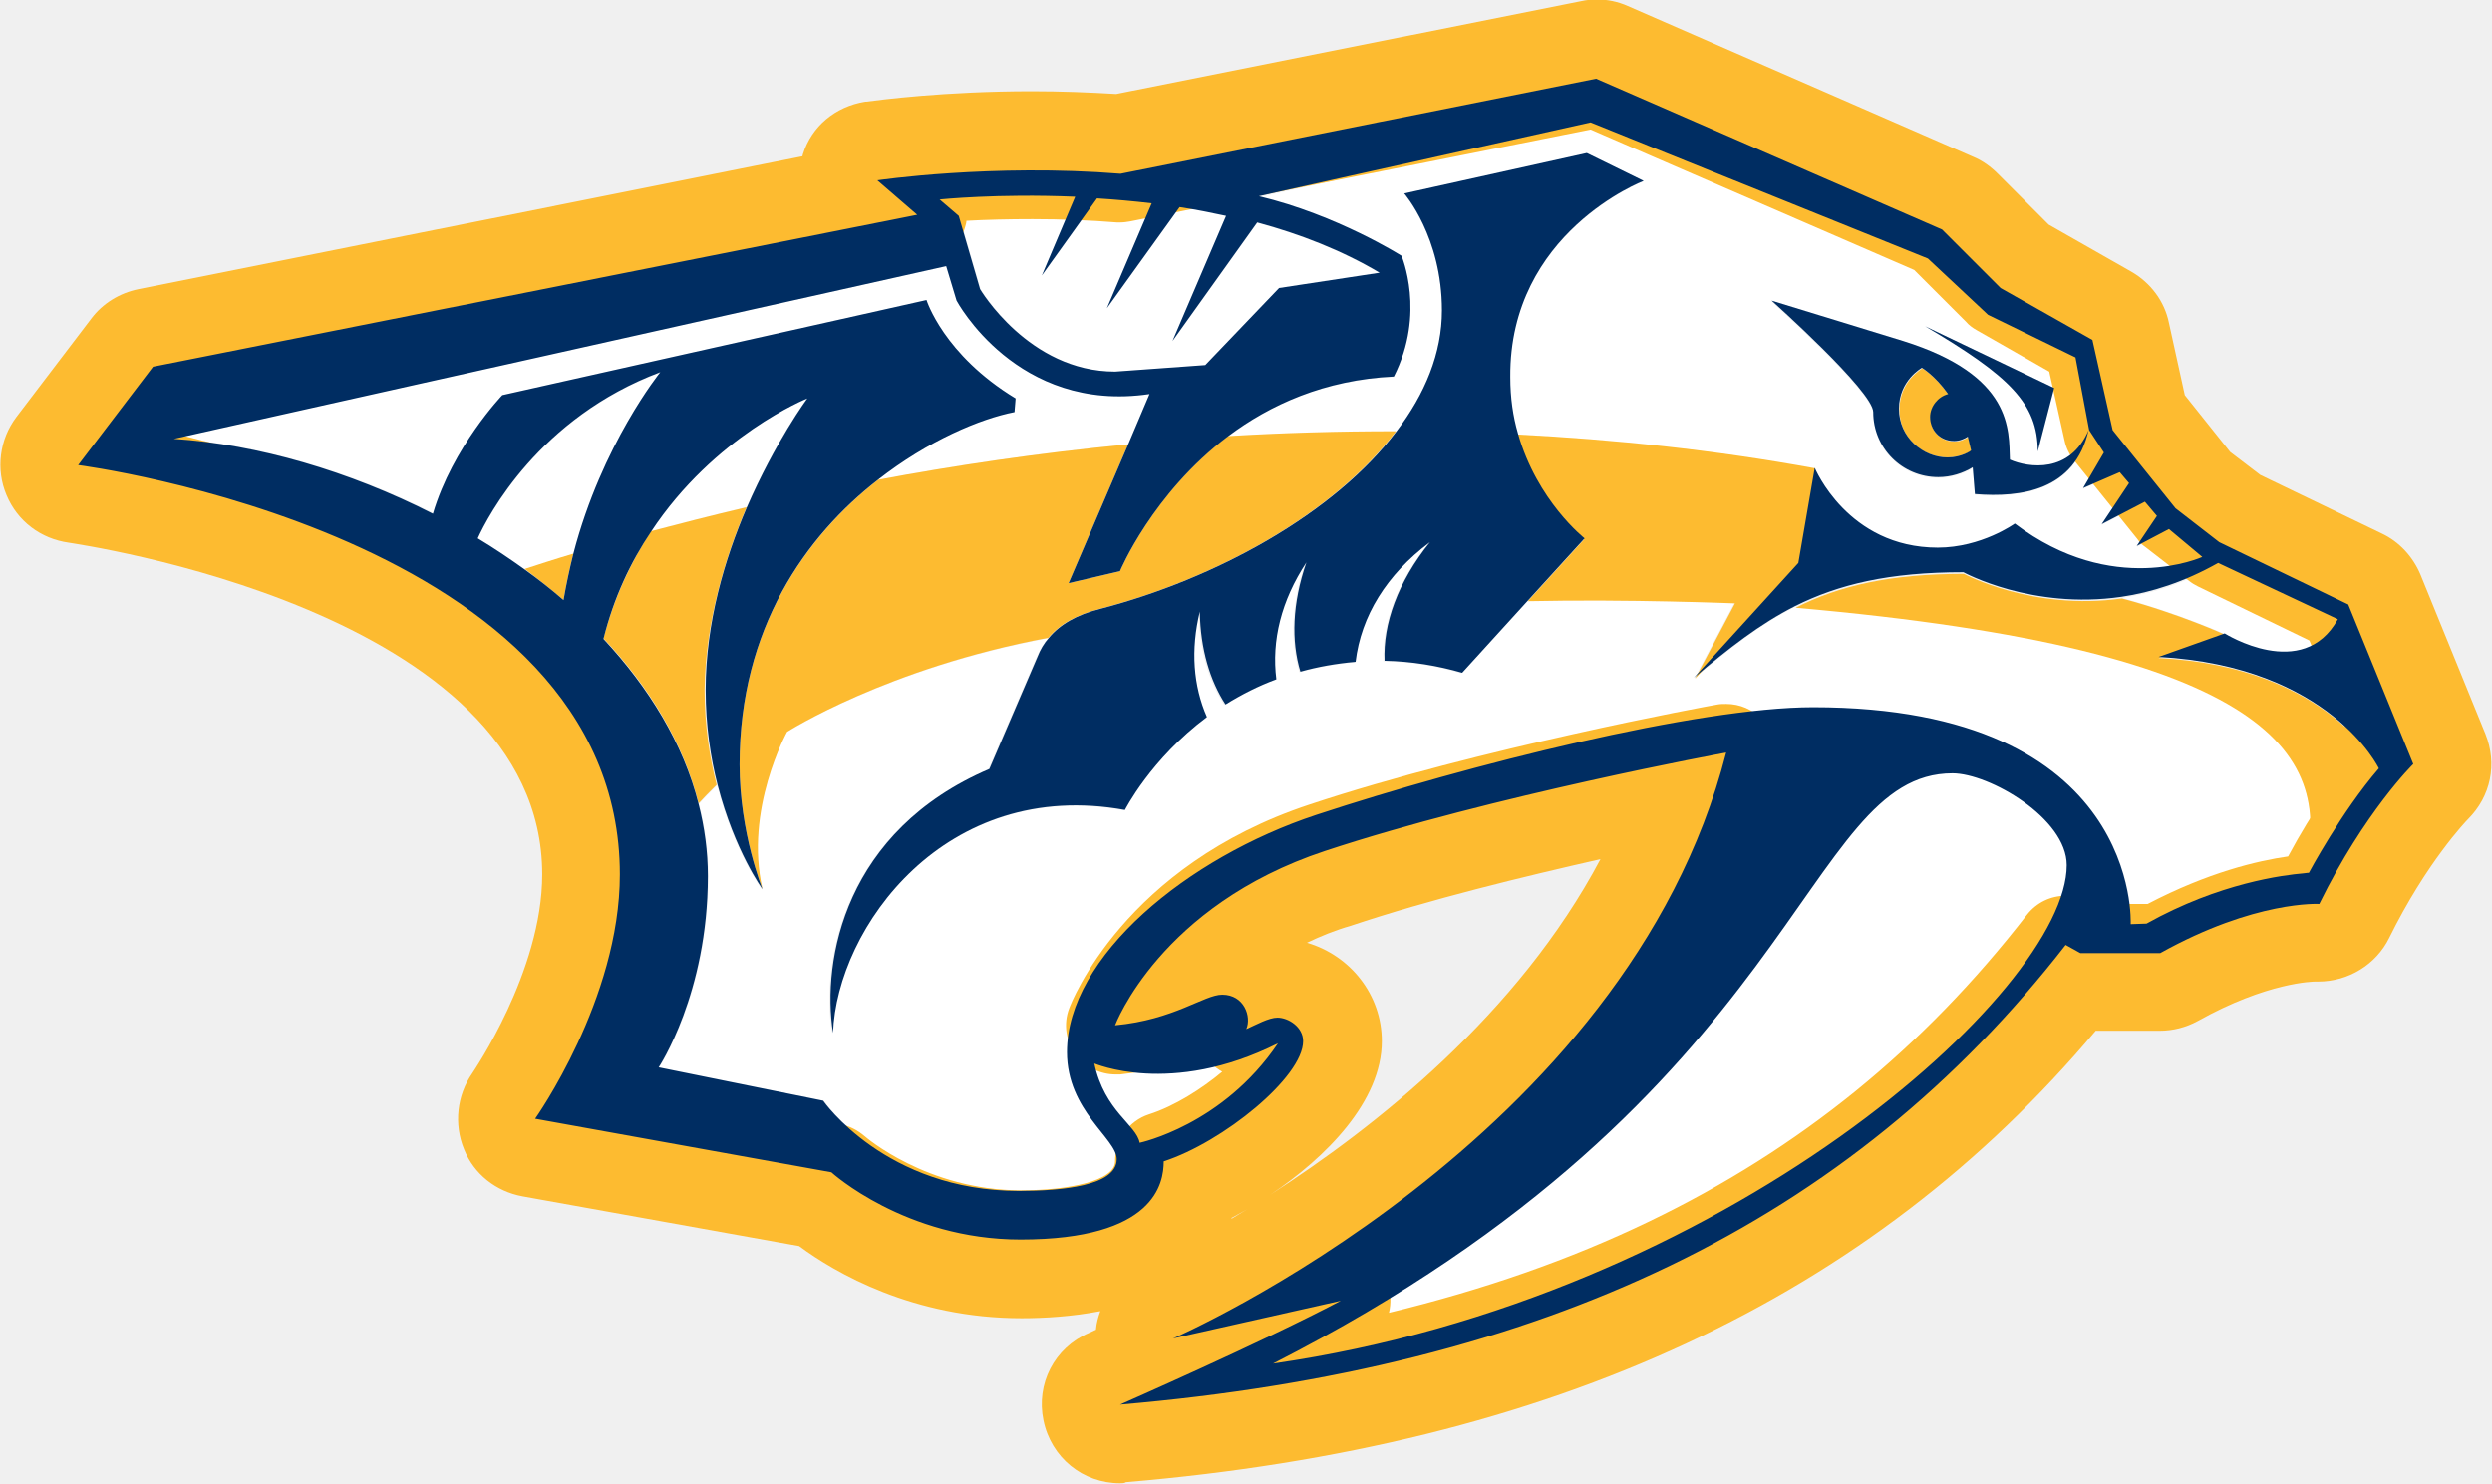
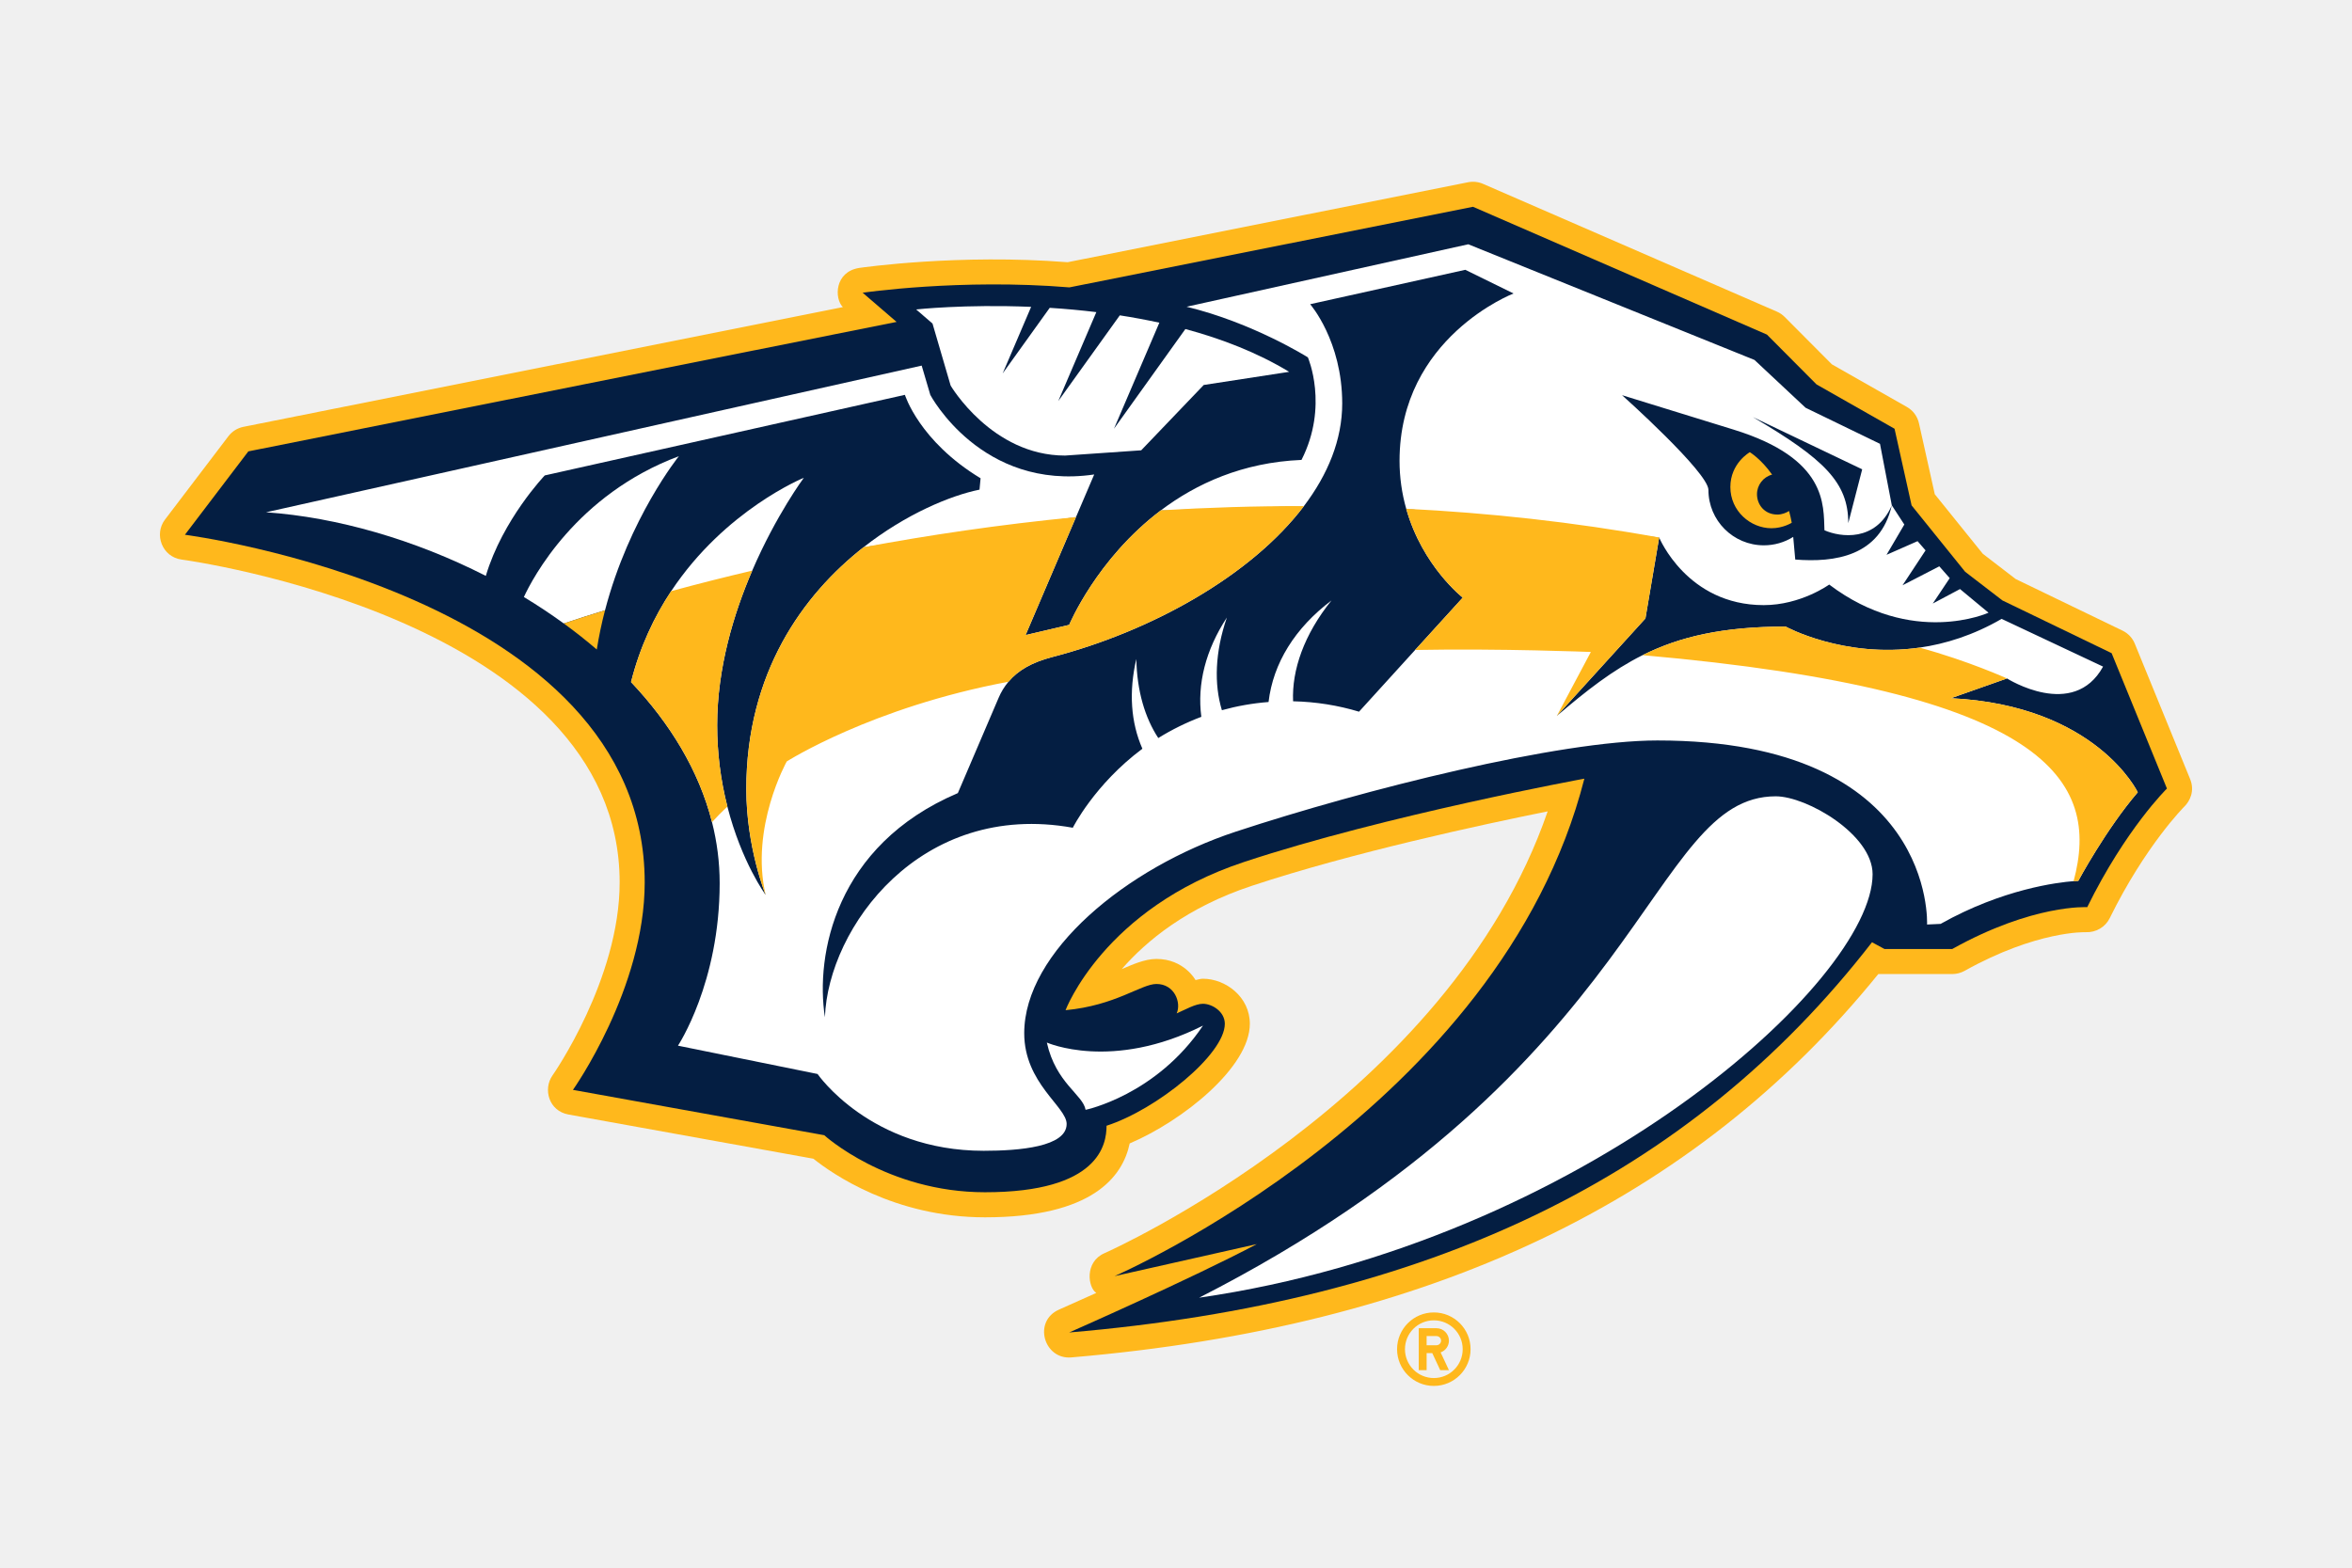
- <svg xmlns="http://www.w3.org/2000/svg" version="1.1" id="Layer_1" x="0px" y="0px" width="455.9px" height="271.4px" viewBox="0 0 455.9 271.4" style="enable-background:new 0 0 455.9 271.4;" xml:space="preserve">
-   <style type="text/css">
- 	.st0{fill:#FFFFFF;}
- 	.st1{fill:#FDBB30;}
- 	.st2{fill:#002D62;}
- </style>
-   <g id="g236" transform="translate(-0.00110587,-0.00100621)">
-     <path id="path244" class="st0" d="M147.7,72.8c0,0-16.9,6.9-28.6,24.4c5.3-1.4,11.1-2.9,17.5-4.4   C141.8,80.8,147.7,72.8,147.7,72.8" />
-     <path id="path246" class="st0" d="M388.2,109.4c10.6,2.9,18.8,6.6,18.8,6.6s14.3,9.1,20.7-2.6   l-21.9-10.3C399.7,106.8,393.7,108.6,388.2,109.4" />
-     <path id="path248" class="st0" d="M91.9,72.3l77.6-17.4c0,0,3.1,10,16.3,18l-0.2,2.5   c-6.1,1.2-15.8,5.2-25,12.4c13.9-2.6,29.2-4.9,45.8-6.5l3.9-9.2C186,75.7,175,55,175,55l-1.9-6.3L31.9,80.2   c15.2,1.1,32,5.9,47.4,13.7C82.9,81.8,91.9,72.3,91.9,72.3" />
-     <path id="path250" class="st0" d="M328.5,111c-6.5,3.2-12.1,7.7-18.5,13.1l7.3-13.8   c0,0-19.3-0.8-37.9-0.4l-12.1,13.3c-4.5-1.4-9.3-2.1-14.2-2.2c-0.3-6.7,2.4-14.4,8.3-21.7c-7.8,5.9-12.6,13.5-13.6,21.9   c-3.4,0.3-6.8,0.9-10.1,1.8c-1.7-5.6-1.5-12.5,1.1-20c-4.6,7-6.4,14.3-5.5,21.4c-3.2,1.2-6.3,2.8-9.3,4.6c-2.9-4.3-4.6-10.1-4.7-17   c-1.6,7.1-1.2,13.7,1.3,19.3c-10.3,7.7-15,17-15,17c-32.8-5.9-52.7,21.6-53.4,40.8c-2.1-13.4,2.2-37,28.6-48.3l8.8-20.5   c0.6-1.3,1.3-2.5,2.1-3.5c-29.5,5.5-47.8,17.2-47.8,17.2s-7.9,14.2-4.5,28.8c0,0-5.2-7.1-8.2-19.1c-1.3,1.3-2.5,2.4-3.3,3.4   c1.1,4.3,1.7,8.6,1.7,13.2c0,21.5-9,35-9,35l30.1,6.1c0,0,11.4,16.6,35.8,16.6c7.7,0,17.9-0.9,17.9-5.8c0-3.7-9.1-8.8-9.1-19.6   c0-17.5,22-35.7,45.6-43.4c27.6-9.1,69.7-19.7,90.9-19.7c60.1,0,58.1,39.7,58.1,39.7l2.9-0.1c13.4-7.5,25.2-8.9,28.7-9.2   C427.2,138.2,416.2,118.7,328.5,111" />
-     <path id="path252" class="st0" d="M255,69c-12.7,0.5-22.7,5.1-30.3,10.9   c10-0.6,20.3-0.9,30.8-0.9c5.2-6.8,8.3-14.3,8.3-22.1c0-13.5-6.9-21.4-6.9-21.4l33.4-7.4l10.4,5.1c0,0-24.6,9.4-24.6,36.1   c0,3.8,0.6,7.2,1.4,10.3c17.7,0.9,35.9,2.8,54.5,6.2c0,0,6,14.6,22.5,14.6c8,0,14.1-4.4,14.1-4.4c17.9,13.5,34.3,6.1,34.3,6.1   l-6.1-5.1l-5.9,3.1l3.6-5.5l-2.2-2.6l-7.9,4.1l5-7.5l-1.7-2l-6.7,2.9l3.8-6.5l-2.7-4.1c-2.5,11-12.4,12.3-20.8,11.7l-0.4-4.9   c-1.8,1.1-4,1.8-6.3,1.8c-6.6,0-11.9-5.3-11.9-11.9c0-3.8-18.6-20.4-18.6-20.4l24.1,7.4c20.2,6.2,19.3,16.2,19.5,21.7   c3.4,1.5,11.1,2.6,14.5-5.4l-2.5-13.3l-16-7.8l-11-10.3l-61.7-24.9l-60.7,13.5c14.3,3.4,26.1,10.9,26.1,10.9S260.9,57.3,255,69    M375.8,71l-3,11.6c0-8.8-5.2-13.8-20.6-22.9L375.8,71z" />
-     <path id="path254" class="st0" d="M87.4,98.5c3,1.8,5.8,3.7,8.6,5.7c2.5-0.8,5.5-1.8,8.9-2.8   c5.2-20,15.9-33.2,15.9-33.2C98.7,76.4,89.3,94.5,87.4,98.5" />
-     <path id="path256" class="st0" d="M179.4,52.9c0,0,8.9,15.1,24.7,15.1l16.4-1.1l13.5-14.1   l18.4-2.8c-6.8-4.1-14.5-7.1-22.4-9.2l-15.4,21.5l9.8-22.9c-2.9-0.6-5.7-1.1-8.5-1.6l-13.3,18.5l8.2-19.2c-3.5-0.4-6.8-0.7-10-0.9   l-10.1,14.1l6.1-14.4c-14.3-0.6-24.8,0.6-24.8,0.6l3.5,3L179.4,52.9L179.4,52.9z" />
-     <path id="path258" class="st0" d="M200.1,194.5c1.9,8.8,7.8,11.2,8.4,14.5   c0,0,15.2-3.1,25.3-18.2C214.1,200.8,200.1,194.5,200.1,194.5" />
-   </g>
-   <g id="g260" transform="translate(-0.00110587,-0.00100621)">
-     <path class="st0" d="M198,260.6l32.2-16.5c57-29.1,79.5-61.2,94.4-82.5c10.7-15.2,18.4-26.2,32.5-26.2c9,0,26.9,9.9,26.9,22.8   c0,14.2-17.3,35.7-44.1,54.7c-17.9,12.7-55.5,35.2-106.2,42.5L198,260.6z M357.2,147.5c-7.5,0-12.7,6.9-22.7,21.1   c-12.2,17.4-29.4,41.8-64.9,66.3c29.3-9.5,51.2-23,63.5-31.7c25.6-18.2,39-36.4,39-44.9c0-1.4-1.7-4.1-5.4-6.7   C362.7,148.7,358.7,147.5,357.2,147.5z" />
-     <path id="path268" class="st0" d="M378.1,158.3c0-8.6-14.2-16.8-20.9-16.8   c-27.5,0-27.2,58.5-124.2,108.1C315.6,237.6,378.1,181.3,378.1,158.3" />
-     <path class="st1" d="M204.9,271.4c-6.8,0-12.6-4.7-14-11.5c-1.4-6.7,2-13.3,8.3-16l1.3-0.6c0.1-1.2,0.4-2.3,0.8-3.4   c-5.2,1-10.3,1.3-14.4,1.3c-19.8,0-34.1-8.3-40.7-13.2l-50.6-9.1c-4.9-0.9-8.9-4.1-10.7-8.6c-1.9-4.6-1.3-9.9,1.5-13.9   c0.1-0.2,12.8-18.6,12.8-36.4c0-48.5-85.7-60.5-86.6-60.7c-5.1-0.7-9.4-3.9-11.4-8.7c-2-4.7-1.3-10.2,1.8-14.3l13.7-18   c2.1-2.8,5.2-4.7,8.7-5.4l121.4-24.3c0-0.1,0.1-0.3,0.1-0.4c1.6-5.1,5.9-8.7,11.4-9.6c0.1,0,0.1,0,0.2,0c2.3-0.3,14.3-1.9,30.3-1.9   c5.3,0,10.4,0.2,15.4,0.5l85.1-17c0.9-0.2,1.9-0.3,2.8-0.3c2,0,3.9,0.4,5.7,1.2L361,28.7c1.7,0.7,3.2,1.8,4.5,3.1l9.3,9.3l15.1,8.6   c3.5,2,6.1,5.4,6.9,9.4l2.9,13.2l8.3,10.4l5.5,4.2l22.2,10.7c3.2,1.5,5.7,4.2,7.1,7.5l11.9,29.2c2.2,5.5,1,11.4-3.2,15.6   c0,0,0,0,0,0c-0.3,0.3-7.6,7.9-14.4,21.7c-2.4,4.9-7.5,8-13,8l0,0c-0.2,0-0.4,0-0.5,0c-0.4,0-8.8,0.1-21.5,7.2   c-2.2,1.2-4.6,1.8-7,1.8h-11.7c-41.1,48.9-99.2,76-177.4,82.6C205.7,271.4,205.3,271.4,204.9,271.4z M253,233.2   c0.3,0.5,0.6,1,0.8,1.6c0.7,1.8,0.7,3.7,0.3,5.4c17.3-4.2,33.1-9.7,47.6-16.7c27.6-13.3,50.2-31.7,69.1-56.1   c1.8-2.3,4.4-3.5,7.1-3.5c1.5,0,2.9,0.4,4.3,1.1l0.7,0.4h10c11.1-5.8,20.1-7.9,25.7-8.7c4.6-8.6,9.2-14.8,12.4-18.7l-8.5-20.8   l-20.4-9.9c-0.6-0.3-1.1-0.6-1.6-1l-8-6.2c-0.6-0.4-1.1-0.9-1.5-1.5l-11.5-14.3c-0.9-1.1-1.5-2.3-1.8-3.7l-2.8-12.6l-13.3-7.6   c-0.7-0.4-1.4-0.9-1.9-1.5l-9.5-9.5l-59.2-25.7l-84.2,16.8c-0.6,0.1-1.2,0.2-1.8,0.2c-0.2,0-0.5,0-0.7,0   c-4.9-0.4-10.1-0.6-15.4-0.6c-4.4,0-8.5,0.1-12.1,0.3c0,0.3-0.1,0.7-0.2,1c-0.9,3.3-3.6,5.9-6.9,6.5L33.1,75.3l-2.8,3.7   c9.9,2.2,23.5,6,37.2,12.1c35.9,15.9,54.9,39.8,54.9,69c0,14.7-5.5,28.7-10.2,38.1l41.5,7.5c1.7,0.3,3.2,1.1,4.5,2.2   c0.1,0.1,11.4,9.9,28.6,9.9c8.6,0,17.2-1.7,17.2-5.3c0-3.9,2.5-7.4,6.2-8.6c4.7-1.5,9.7-4.7,13.4-7.8c-0.7-0.4-1.4-0.9-2-1.5   c-0.6-0.6-1-1.2-1.4-1.9c-3.6,1.5-8.6,3.2-15.3,3.9c-0.3,0-0.6,0-0.8,0c-2.8,0-5.4-1.3-7.2-3.5c-1.9-2.5-2.4-5.7-1.3-8.6   c0.4-1.1,10.1-26.1,44-37.3c30.7-10.2,72.8-18,74.6-18.3c0.5-0.1,1.1-0.1,1.6-0.1c2.5,0,4.9,1,6.6,2.9c2.1,2.2,2.9,5.4,2.1,8.4   C313.4,183.9,279.6,214.9,253,233.2z M225.3,223c1.3-0.8,2.6-1.6,4-2.4c-1.3,0.8-2.7,1.5-3.9,2.2   C225.3,222.8,225.3,222.9,225.3,223z M239.1,172.5c7.9,2.3,13.7,9.5,13.7,18c0,11-10.2,21.3-20.4,28.1   c19.1-12.3,45.3-32.9,60.4-61.4c-14.1,3.2-31.4,7.4-45.7,12.2C244.3,170.2,241.6,171.3,239.1,172.5z" />
-     <path id="path270" class="st1" d="M434.6,108.6c-0.5-1.2-1.4-2.2-2.6-2.8l-23-11.1l-7.1-5.5   l-10.3-12.8L388,61.1c-0.3-1.5-1.3-2.8-2.6-3.5l-16.2-9.2l-10.2-10.2c-0.5-0.5-1-0.9-1.7-1.1L294.1,9.4c-1-0.4-2.1-0.6-3.2-0.3   l-86.3,17.2c-23.5-1.8-44.1,1.1-45,1.2c-5.3,0.9-5.3,6.6-3.5,8.4L27,61.8c-1.3,0.3-2.4,1-3.2,2l-13.7,18c-2.4,3.2-0.6,8.1,3.6,8.6   c0.9,0.1,94.4,12.9,94.4,69.6c0,20.9-14.3,41.4-14.5,41.6c-2.1,2.9-0.8,7.7,3.4,8.4l52.8,9.5c4,3.2,17.4,12.6,37,12.6   c23.1,0,29.7-8.8,31.2-15.9c11.5-4.9,25.9-16.5,25.9-25.8c0-5.8-5.2-9.7-10.1-9.7c-0.6,0-1.1,0.2-1.6,0.3c0,0-2.5-4.6-8.4-4.6   c-2.5,0-5.3,1.3-7.5,2.2c5.3-6.1,14-13.3,28-18c21.6-7.2,49.7-13.2,63.8-16c-21.4,62.2-94.7,94.9-95.5,95.2   c-4.4,1.9-3.6,7.4-1.8,8.6l-8,3.6c-5.7,2.5-3.3,10.8,2.6,10.3c77.4-6.6,134.3-33.7,173.9-82.6h15.9c0.9,0,1.8-0.2,2.6-0.7   c15.6-8.7,26.1-8.4,26.2-8.4c2.1,0.1,4.2-1.1,5.1-3c7.7-15.7,16-24,16.1-24.1c1.1-1.2,2.3-3.3,1.2-5.9L434.6,108.6z M424.3,165.4   c0,0-11.6-0.7-29.1,9h-14.6l-2.7-1.5c-39.5,50.9-95.7,77.5-173,84.1c0,0,26.2-11.5,40.4-19l-30.7,6.9c0,0,83.1-36,101.2-107.2   c0,0-42.9,7.9-73.4,18c-30.2,10-38.4,31.9-38.4,31.9c10.8-1,16.3-5.6,19.6-5.6c3.9,0,5.4,4,4.4,6.3c1.8-0.8,4-2.1,5.7-2.1   c2,0,4.7,1.7,4.7,4.3c0,6.6-14.7,18.5-25.5,22c0,4-1.6,14.3-26.2,14.3c-21.2,0-34.6-12.3-34.6-12.3L98,204.7   c0,0,15.5-21.8,15.5-44.7c0-62.2-99.1-74.9-99.1-74.9l13.7-18l139.7-27.9l-7.3-6.3c0,0,21.1-3.1,44.6-1.1l87-17.4l63.3,27.5   L366,52.7l16.8,9.5l3.7,16.5L398,93.1l8,6.2l23.5,11.4l11.9,29.2C441.5,139.8,432.6,148.5,424.3,165.4" />
-   </g>
-   <g id="g272" transform="translate(-0.00110587,-0.00100621)">
-     <path id="path280" class="st1" d="M407,116.1c0,0-8.3-3.8-18.8-6.6c-16.4,2.3-28.9-4.5-28.9-4.5   c-13.6,0-22.9,2.2-30.8,6.2c87.7,7.7,98.7,27.1,92.9,48.7c0.7-0.1,1-0.1,1-0.1s5.9-11.1,12.8-19.1c0,0-8.9-18.7-40.3-20.3   L407,116.1L407,116.1z" />
-     <path id="path282" class="st1" d="M136.6,92.8c-6.3,1.5-12.2,3-17.5,4.4   c-3.6,5.5-6.7,12-8.7,19.6c8.4,8.9,14.6,19.1,17.4,30.2c0.8-0.9,2-2.1,3.3-3.4c-1.3-5-2.2-10.9-2.2-17.5   C129.1,113.8,132.6,102.1,136.6,92.8" />
-     <path id="path284" class="st1" d="M332.1,85.7c-18.6-3.4-36.8-5.3-54.5-6.2   c3.5,12.4,12.2,19.2,12.2,19.2l-10.3,11.3c18.5-0.4,37.9,0.4,37.9,0.4l-7.3,13.8l19.1-21L332.1,85.7z" />
-     <path id="path286" class="st1" d="M204.9,104.5l-9.4,2.2l10.9-25.4c-16.5,1.6-31.9,3.9-45.8,6.5   c-13.1,10.3-25.3,27.1-25.3,52.1c0,12.5,4.2,22.8,4.2,22.8c-3.4-14.5,4.5-28.8,4.5-28.8s18.3-11.7,47.8-17.2   c2.1-2.5,5.1-4.2,9.4-5.3c21.2-5.5,42.8-17.4,54.2-32.5c-10.6,0-20.9,0.3-30.8,0.9C210.8,90.3,204.9,104.5,204.9,104.5" />
-     <path id="path288" class="st1" d="M103.1,109.8c0.5-2.9,1.1-5.8,1.8-8.5c-3.4,1-6.4,2-8.9,2.8   C98.5,106,100.9,107.9,103.1,109.8" />
-     <path id="path290" class="st1" d="M356.3,83.7c2.5,0,4.4-1.2,4.4-1.2c-0.2-0.9-0.4-1.7-0.6-2.5   c-0.6,0.4-1.5,0.8-2.5,0.8c-2.7,0-4.4-2.1-4.4-4.4c0-2,1.3-3.7,3.3-4.2c-2.4-3.4-4.8-4.8-4.8-4.8s-4.2,2.3-4.2,7.5   C347.4,80,351.7,83.7,356.3,83.7" />
-     <path id="path292" class="st2" d="M406,99.2l-8-6.2l-11.5-14.3l-3.7-16.5L366,52.7l-10.7-10.7   L292,14.4l-87,17.4c-23.5-1.9-44.5,1.2-44.5,1.2l7.3,6.3L28,67.1l-13.7,18c0,0,99.1,12.8,99.1,74.9c0,22.9-15.5,44.7-15.5,44.7   l54.2,9.8c0,0,13.5,12.3,34.6,12.3c24.6,0,26.2-10.3,26.2-14.3c10.8-3.5,25.5-15.4,25.5-22c0-2.6-2.7-4.3-4.7-4.3   c-1.6,0-3.9,1.3-5.7,2.1c1-2.3-0.4-6.3-4.4-6.3c-3.3,0-8.8,4.6-19.6,5.6c0,0,8.2-21.9,38.4-31.9c30.5-10.1,73.4-18,73.4-18   c-18.2,71.2-101.2,107.2-101.2,107.2l30.7-6.9c-14.2,7.5-40.4,19-40.4,19c77.3-6.6,133.5-33.2,173-84.1l2.7,1.5h14.6   c17.4-9.7,29.1-9,29.1-9c8.3-16.9,17.2-25.6,17.2-25.6l-11.9-29.2L406,99.2z M196.7,36l-6.1,14.4l10.1-14.1c3.2,0.2,6.6,0.5,10,0.9   l-8.2,19.2l13.3-18.5c2.8,0.4,5.7,1,8.5,1.6l-9.8,22.9L230,40.7c7.8,2.1,15.5,5.1,22.4,9.2l-18.4,2.8l-13.5,14.1L204,68   c-15.8,0-24.7-15.1-24.7-15.1l-3.9-13.4l-3.5-3C172,36.5,182.4,35.4,196.7,36 M103.1,109.8c-2.3-2-4.6-3.8-7.1-5.6   c-2.8-2-5.6-3.9-8.6-5.7c1.8-4,11.2-22.1,33.4-30.4c0,0-10.7,13.2-15.9,33.2C104.2,104.1,103.6,106.9,103.1,109.8 M233.8,190.9   c-10.1,15-25.3,18.2-25.3,18.2c-0.6-3.3-6.4-5.7-8.3-14.5C200.1,194.5,214.1,200.8,233.8,190.9 M232.9,249.5   C330,200,329.6,141.5,357.2,141.5c6.7,0,20.9,8.2,20.9,16.8C378.1,181.3,315.6,237.6,232.9,249.5 M435.2,140.6   c-6.9,8-12.8,19.1-12.8,19.1s-0.4,0-1,0.1c-3.5,0.3-15.3,1.7-28.7,9.2l-2.9,0.1c0,0,2-39.7-58.1-39.7c-21.2,0-63.3,10.6-90.9,19.7   c-23.6,7.8-45.6,25.9-45.6,43.4c0,10.8,9.1,15.8,9.1,19.6c0,4.9-10.1,5.8-17.9,5.8c-24.4,0-35.8-16.5-35.8-16.5l-30.1-6.1   c0,0,9-13.5,9-35c0-4.5-0.6-8.9-1.7-13.2c-2.8-11.1-9.1-21.3-17.4-30.2c1.9-7.6,5-14.1,8.7-19.6c11.6-17.6,28.6-24.4,28.6-24.4   s-5.9,8-11.1,20c-4,9.3-7.5,21-7.5,33.3c0,6.6,0.9,12.5,2.2,17.5c3.1,12,8.2,19,8.2,19s-4.2-10.3-4.2-22.8   c0-25,12.2-41.9,25.3-52.1c9.2-7.2,18.8-11.2,25-12.4l0.2-2.5c-13.2-8-16.3-18-16.3-18L91.9,72.3c0,0-9.1,9.5-12.7,21.7   c-15.3-7.8-32.1-12.7-47.4-13.7l141.3-31.6L175,55c0,0,11,20.7,35.3,17.1l-3.9,9.2l-10.9,25.4l9.4-2.2c0,0,5.9-14.2,19.8-24.7   c7.6-5.7,17.6-10.3,30.3-10.9c5.9-11.6,1.4-22.1,1.4-22.1s-11.8-7.5-26.1-10.9l60.7-13.5l61.7,24.9l11,10.3l16,7.8l2.5,13.3   l2.7,4.1l-3.8,6.5l6.7-2.9l1.7,2l-5,7.5l7.9-4.1l2.2,2.6l-3.7,5.5l5.9-3.1l6.1,5.1c0,0-16.4,7.5-34.3-6.1c0,0-6.1,4.4-14.1,4.4   c-16.5,0-22.5-14.6-22.5-14.6l-3,17.4l-19.1,21c6.4-5.4,12-9.8,18.5-13.1c8-4,17.2-6.2,30.8-6.2c0,0,12.5,6.9,28.9,4.5   c5.5-0.8,11.5-2.7,17.7-6.2l21.9,10.3c-6.4,11.6-20.7,2.6-20.7,2.6l-12.1,4.3C426.3,121.9,435.2,140.6,435.2,140.6" />
-     <path id="path294" class="st2" d="M367.7,84.1c-0.2-5.4,0.6-15.4-19.5-21.7L324.1,55   c0,0,18.6,16.6,18.6,20.4c0,6.6,5.3,11.9,11.9,11.9c2.3,0,4.5-0.7,6.3-1.8l0.4,4.9c8.5,0.7,18.3-0.7,20.8-11.7   C378.7,86.7,371.1,85.6,367.7,84.1 M356.3,83.7c-4.5,0-8.9-3.7-8.9-8.9c0-5.2,4.2-7.5,4.2-7.5s2.4,1.4,4.8,4.8   c-1.9,0.5-3.3,2.3-3.3,4.2c0,2.3,1.7,4.4,4.4,4.4c1,0,1.9-0.4,2.5-0.8c0.2,0.8,0.4,1.6,0.6,2.5C360.6,82.5,358.8,83.7,356.3,83.7" />
-     <path id="path296" class="st2" d="M372.8,82.6l3-11.6l-23.6-11.3   C367.6,68.8,372.8,73.8,372.8,82.6" />
-     <path id="path302" class="st2" d="M300.7,33.1L290.3,28l-33.4,7.4c0,0,6.9,7.9,6.9,21.4   c0,7.8-3.1,15.3-8.3,22.1c-11.4,15.1-33.1,27-54.2,32.5c-4.4,1.1-7.4,2.9-9.4,5.3c-0.9,1-1.6,2.2-2.1,3.5l-8.8,20.5   c-26.4,11.3-30.7,34.9-28.6,48.3c0.7-19.3,20.6-46.8,53.4-40.8c0,0,4.7-9.3,15-17c-2.5-5.7-3-12.3-1.3-19.3   c0.1,6.9,1.9,12.7,4.7,17c2.9-1.8,6-3.4,9.3-4.6c-0.9-7.1,0.9-14.4,5.5-21.4c-2.6,7.5-2.8,14.4-1.1,20c3.2-0.9,6.6-1.5,10.1-1.8   c1-8.4,5.7-16,13.6-21.9c-5.9,7.3-8.6,15-8.3,21.7c4.9,0.1,9.7,0.9,14.2,2.2l12.1-13.3l10.3-11.3c0,0-8.7-6.8-12.2-19.2   c-0.9-3.1-1.4-6.5-1.4-10.3C276.1,42.5,300.7,33.1,300.7,33.1" />
-   </g>
+ <svg xmlns="http://www.w3.org/2000/svg" fill="none" viewBox="0 0 960 640">
+   <path fill="#FFB81C" d="M585.237 535.795c-8.282 0-15.005 6.713-15.005 15 0 8.279 6.723 15.002 15.005 15.002s14.995-6.723 14.995-15.001c0-8.288-6.713-15.001-14.995-15.001Zm0 26.783a11.773 11.773 0 0 1-11.782-11.782c0-6.51 5.264-11.775 11.782-11.775 6.51 0 11.78 5.265 11.78 11.775 0 6.512-5.27 11.782-11.78 11.782Zm6.164-15.26a5.097 5.097 0 0 0-1.493-3.595 5.07 5.07 0 0 0-3.597-1.487h-7.228v17.123h3.213v-6.954h2.306l3.246 6.954h3.553l-3.389-7.251a5.104 5.104 0 0 0 2.453-1.858 5.108 5.108 0 0 0 .936-2.932Zm-5.09 1.872h-4.015v-3.747h4.015a1.88 1.88 0 0 1 1.877 1.876 1.877 1.877 0 0 1-1.877 1.871Zm285.034-286.411a10.202 10.202 0 0 0-5.022-5.335l-43.592-21.055-13.444-10.335-19.58-24.287-6.447-28.954a10.24 10.24 0 0 0-1.757-3.857 10.234 10.234 0 0 0-3.171-2.812l-30.633-17.408-19.269-19.356a10.231 10.231 0 0 0-3.174-2.164L605.305 75.053a10.248 10.248 0 0 0-6.074-.655L435.77 107.047c-44.504-3.474-83.506 2.11-85.155 2.343-10.03 1.667-10.083 12.5-6.596 15.981L99.354 174.253a10.221 10.221 0 0 0-6.125 3.828l-25.892 34.04c-4.6 6.05-1.134 15.289 6.828 16.326 1.792.234 178.755 24.462 178.755 131.808 0 39.525-27.13 78.39-27.408 78.781-3.922 5.563-1.54 14.502 6.53 15.96L332 473.043c7.573 6.054 33.009 23.923 70.019 23.923 43.827 0 56.235-16.577 59.08-30.166 21.727-9.247 49.041-31.154 49.041-48.838 0-11.007-9.903-18.403-19.159-18.403-1.052 0-2 .382-3.008.55 0 0-4.668-8.63-15.954-8.63-4.824 0-10.071 2.418-14.16 4.157 10.019-11.507 26.578-25.233 53.063-33.997 40.852-13.55 94.104-25.03 120.779-30.401-40.548 117.831-179.403 179.724-180.866 180.355-8.264 3.593-6.77 14.061-3.366 16.235l-15.189 6.794c-10.794 4.76-6.196 20.485 4.99 19.535 146.551-12.461 254.326-63.765 329.379-156.504h30.192c1.75 0 3.458-.453 4.987-1.28 29.528-16.503 49.357-15.826 49.55-15.813 4.065.172 7.927-2.058 9.71-5.69 14.634-29.748 30.394-45.513 30.544-45.654 2.178-2.188 4.279-6.292 2.3-11.161l-22.587-55.275v-.001Z" />
+   <path fill="#041E42" d="m817.334 245.134-15.24-11.717-21.85-27.092-6.96-31.293-31.851-18.1-20.235-20.338-119.963-52.173-164.747 32.902c-44.505-3.677-84.385 2.184-84.385 2.184l13.849 11.913-264.591 52.85-25.888 34.042s187.67 24.21 187.67 141.943c0 43.407-29.289 84.679-29.289 84.679l102.57 18.507s25.514 23.288 65.596 23.288c46.633 0 49.633-19.54 49.633-27.153 20.502-6.624 48.272-29.154 48.272-41.615 0-4.995-5.199-8.175-8.94-8.175-3.101 0-7.295 2.453-10.709 3.925 1.951-4.351-.846-12.008-8.259-12.008-6.21 0-16.72 8.805-37.097 10.698 0 0 15.593-41.536 72.785-60.48 57.789-19.141 138.97-34.034 138.97-34.034-34.386 134.825-191.76 203.085-191.76 203.085l58.069-13.073c-26.917 14.211-76.584 36.077-76.584 36.077 146.384-12.46 252.915-62.846 327.679-159.306l5.086 2.751h27.679c33.041-18.421 55.086-17.074 55.086-17.074 15.7-31.937 32.534-48.425 32.534-48.425l-22.58-55.273-44.55-21.515Z" />
+   <path fill="#fff" d="M213.826 243.726a230.988 230.988 0 0 1 16.289 10.806 718.86 718.86 0 0 1 16.832-5.389c9.89-37.82 30.152-62.91 30.152-62.91-41.994 15.697-59.798 49.977-63.273 57.493Zm174.188-86.316s16.789 28.572 46.705 28.572l31.076-2.145 25.528-26.675 34.862-5.363c-12.92-7.83-27.494-13.468-42.355-17.475l-29.146 40.704 18.523-43.293a269.555 269.555 0 0 0-16.148-2.995l-25.115 34.996 15.54-36.314a328.482 328.482 0 0 0-19.027-1.751l-19.21 26.78 11.623-27.176c-27.122-1.14-46.926 1.056-46.926 1.056l6.674 5.759 7.397 25.32h-.001Zm39.271 268.206c3.668 16.577 14.75 21.261 15.813 27.461 0 0 28.8-5.923 47.921-34.386-37.245 18.743-63.734 6.925-63.734 6.925Zm337.041-68.714c0-16.24-26.876-31.813-39.537-31.813-52.163 0-51.447 110.804-235.345 204.689 156.62-22.63 274.882-129.163 274.882-172.876Z" />
+   <path fill="#fff" d="m400.238 195.252-.439 4.642c-11.642 2.354-29.903 9.844-47.327 23.513L439.18 211.1l7.435-17.401c-46.108 6.766-66.89-32.465-66.89-32.465l-3.529-11.977-267.604 59.88c28.872 1.996 60.703 11.18 89.699 25.964 6.914-23.098 24.063-41.011 24.063-41.011l146.994-32.896s5.818 18.9 30.89 34.058Z" />
+   <path fill="#fff" d="m796.307 285.037 22.873-8.06s27.1 17.153 39.216-4.838l-41.403-19.486c-11.585 6.705-22.948 10.216-33.462 11.728v.004c-31.049 4.455-54.685-8.585-54.685-8.585-25.745 0-43.324 4.14-58.412 11.669h-.004c-12.298 6.14-22.94 14.532-34.987 24.797l36.159-39.78 5.612-33.045-103.25-11.743c6.605 23.458 23.075 36.276 23.075 36.276l-19.431 21.37-22.904 25.198c-8.545-2.586-17.565-4.036-26.914-4.25-.548-12.744 4.455-27.244 15.669-41.158-14.845 11.193-23.811 25.549-25.685 41.457-6.53.503-12.9 1.646-19.042 3.342-3.214-10.595-2.86-23.645 2.032-37.831-8.646 13.182-12.207 27.148-10.422 40.538a100.878 100.878 0 0 0-17.575 8.66c-5.404-8.226-8.713-19.197-8.959-32.275-3.122 13.398-2.255 25.896 2.476 36.64-19.579 14.59-28.403 32.256-28.403 32.256-62.206-11.211-99.858 40.836-101.181 77.362-3.946-25.346 4.162-70.17 54.258-91.502l16.627-38.863a25.819 25.819 0 0 1 4.028-6.596l.009-.002c3.912-4.676 9.616-7.943 17.868-10.085 40.102-10.411 81.075-33.024 102.724-61.62l-58.37 1.725c-26.277 19.83-37.445 46.765-37.445 46.765l-17.796 4.162 20.58-48.167-86.71 12.308c-24.768 19.42-47.857 51.32-47.857 98.723 0 23.675 7.826 43.055 7.886 43.203l.001.007s-9.817-13.348-15.615-36.087l-.001.002a133.86 133.86 0 0 1-4.164-33.187c0-23.328 6.721-45.509 14.304-63.11v-.003c9.812-22.78 21.066-37.896 21.066-37.896s-32.088 13.001-54.14 46.266l-.004.001c-6.856 10.343-12.738 22.646-16.385 37.12 15.896 16.825 27.722 36.106 33.05 57.183 2.038 8.044 3.13 16.363 3.13 24.91 0 40.726-17.024 66.349-17.024 66.349l56.978 11.559s21.543 31.356 67.808 31.356c14.632 0 33.86-1.619 33.86-10.955 0-7.05-17.315-16.617-17.315-37.041 0-33.148 41.643-67.56 86.328-82.284 52.216-17.2 131.984-37.233 172.112-37.233 113.815 0 110.062 75.137 110.062 75.137l5.523-.256c25.332-14.24 47.76-16.951 54.3-17.448a31.155 31.155 0 0 1 1.917-.115s11.232-20.963 24.26-36.165c0 0-16.907-35.457-76.246-38.407Z" />
+   <path fill="#fff" d="m473.84 208.34 58.37-1.727c9.797-12.939 15.633-27.099 15.633-41.912 0-25.55-13.086-40.513-13.086-40.513l63.325-14.042 19.694 9.663s-46.533 17.877-46.533 68.322a71.55 71.55 0 0 0 2.721 19.566l103.25 11.742s11.364 27.599 42.67 27.599c15.149 0 26.73-8.396 26.73-8.396 33.938 25.652 65.027 11.492 65.027 11.492l-11.636-9.655-11.113 5.91 6.909-10.365-4.247-4.826-15.008 7.742 9.396-14.251-3.261-3.764-12.67 5.577 7.26-12.364-5.106-7.843c-4.762 20.895-23.395 23.396-39.408 22.137l-.832-9.24a22.539 22.539 0 0 1-11.985 3.434c-12.499 0-22.623-10.13-22.623-22.613 0-7.156-35.255-38.683-35.255-38.683l45.622 14.086c38.228 11.814 36.56 30.778 36.993 41.063 6.44 2.838 20.938 4.917 27.488-10.184l-4.824-25.106-30.368-14.726-20.857-19.515L599.3 99.724 484.32 125.23c27.087 6.524 49.51 20.665 49.51 20.665s8.611 19.809-2.605 41.861c-24.094 1.012-42.996 9.731-57.385 20.584Zm286.238-16.745-5.679 21.969c0-16.627-9.84-26.166-38.94-43.294l44.619 21.325Z" />
+   <path fill="#FFB81C" d="M819.18 276.976s-15.65-7.12-35.648-12.59c-31.05 4.455-54.686-8.586-54.686-8.586-25.745 0-43.324 4.14-58.412 11.669 166.09 14.604 186.911 51.427 175.935 92.255a32.433 32.433 0 0 1 1.924-.115s11.232-20.963 24.26-36.165c0 0-16.907-35.456-76.246-38.406l22.874-8.062h-.001Zm-512.153-44.017a977.476 977.476 0 0 0-33.078 8.368c-6.856 10.344-12.738 22.647-16.386 37.12 15.897 16.825 27.723 36.107 33.05 57.184 2.011-2.2 4.104-4.324 6.275-6.366a133.919 133.919 0 0 1-4.165-33.195c0-23.329 6.721-45.51 14.304-63.111Zm370.187-13.518c-35.166-6.376-69.765-10.07-103.25-11.743 6.605 23.458 23.075 36.276 23.075 36.276l-19.431 21.37c35.084-.662 71.719.82 71.719.82l-13.884 26.102 36.159-39.78 5.612-33.045Zm-240.815 35.665-17.796 4.162 20.58-48.168c-31.332 3.05-60.463 7.412-86.71 12.308-24.768 19.42-47.857 51.32-47.857 98.723 0 23.767 7.888 43.21 7.888 43.21-6.434-27.527 8.613-54.474 8.613-54.474s34.634-22.124 90.505-32.547c3.912-4.676 9.616-7.943 17.868-10.085 40.102-10.411 81.075-33.024 102.723-61.62-20.01-.04-39.516.574-58.369 1.725-26.277 19.83-37.445 46.766-37.445 46.766Zm-192.816 10.046a167.312 167.312 0 0 1 3.364-16.009 751.36 751.36 0 0 0-16.83 5.383 211.757 211.757 0 0 1 13.466 10.626Zm479.473-49.504c4.756 0 8.27-2.237 8.27-2.237a55.558 55.558 0 0 0-1.099-4.804c-1.16.73-2.815 1.459-4.77 1.459-5.144 0-8.321-3.952-8.321-8.311 0-3.704 2.542-7.053 6.173-8-4.55-6.433-9.1-9.148-9.1-9.148s-7.94 4.44-7.94 14.23c0 9.796 8.224 16.811 16.787 16.811Z" />
</svg>
